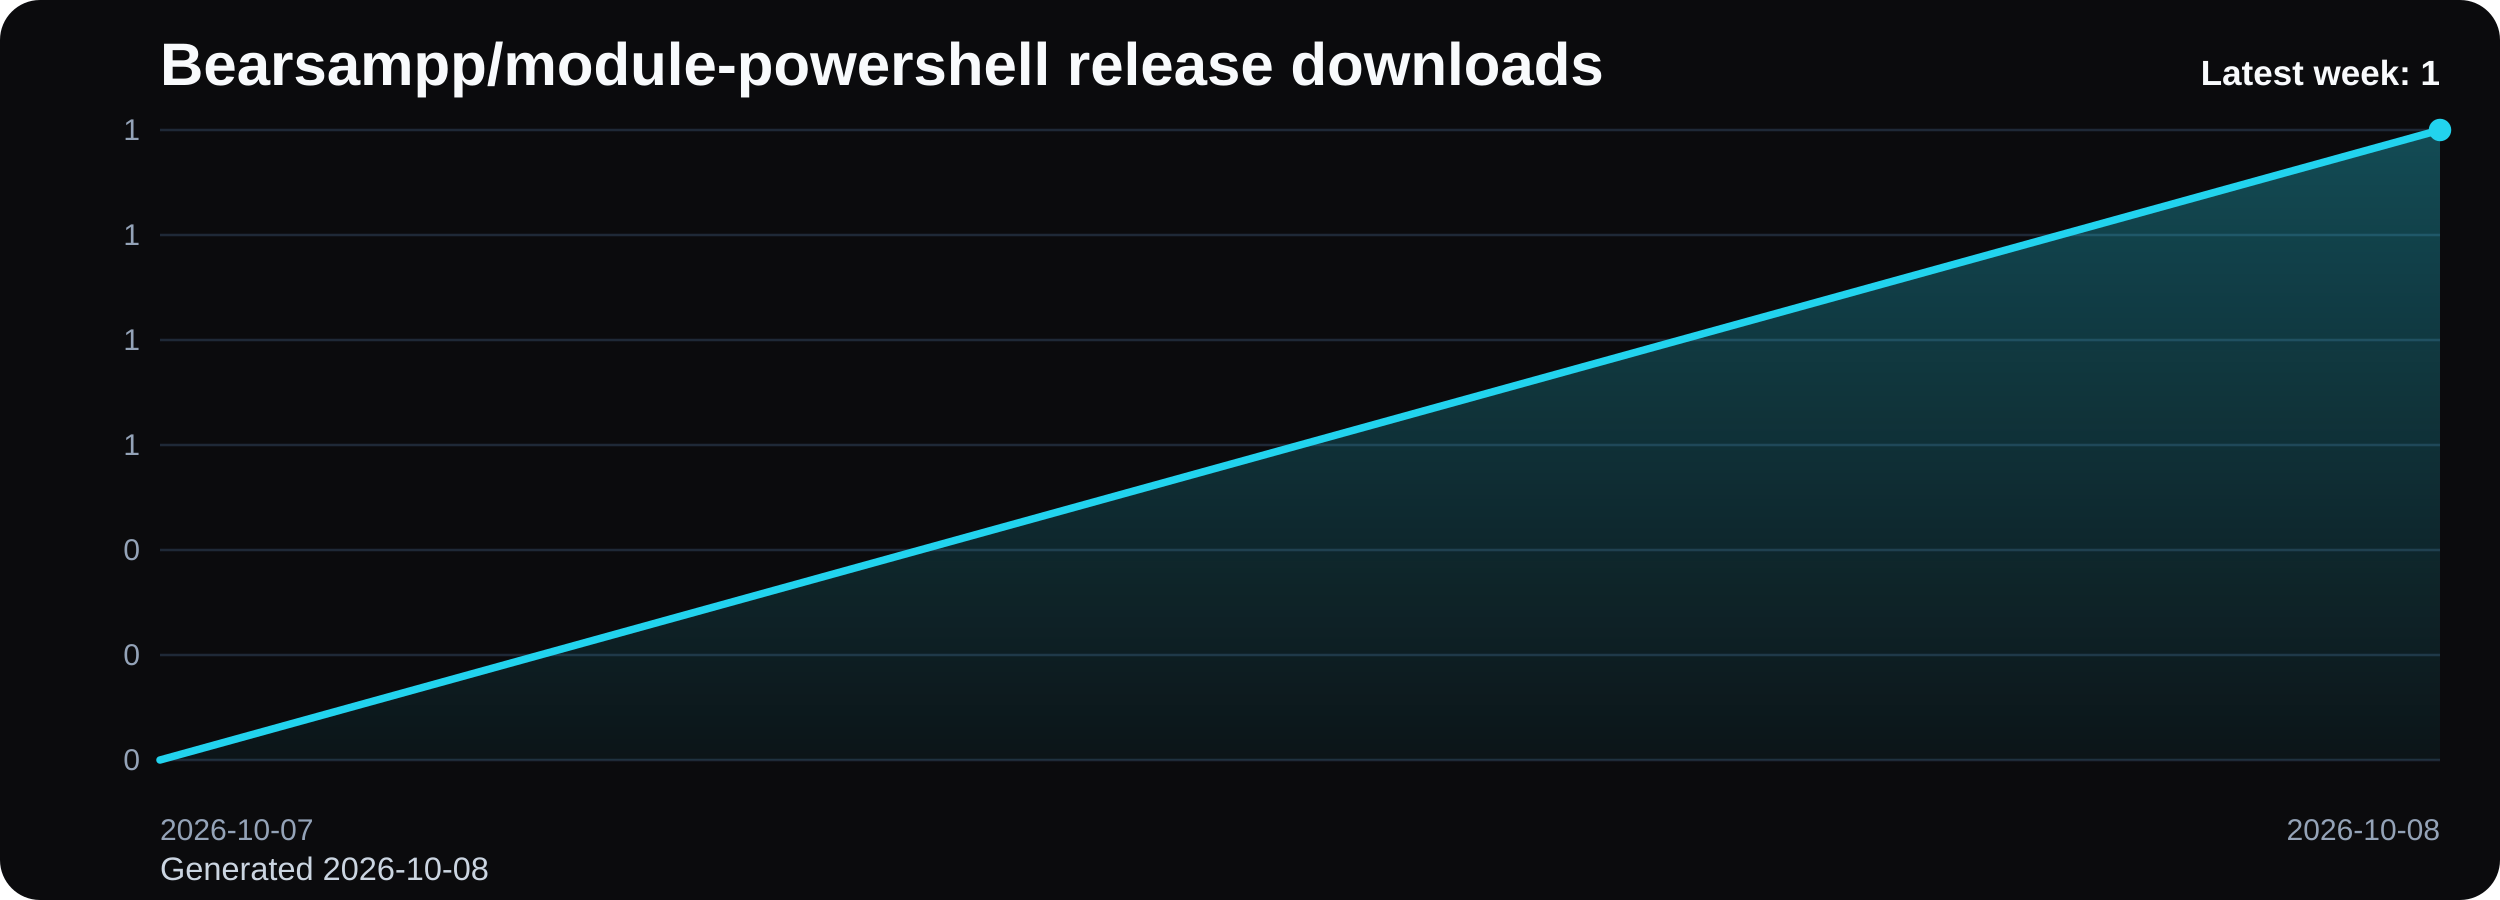
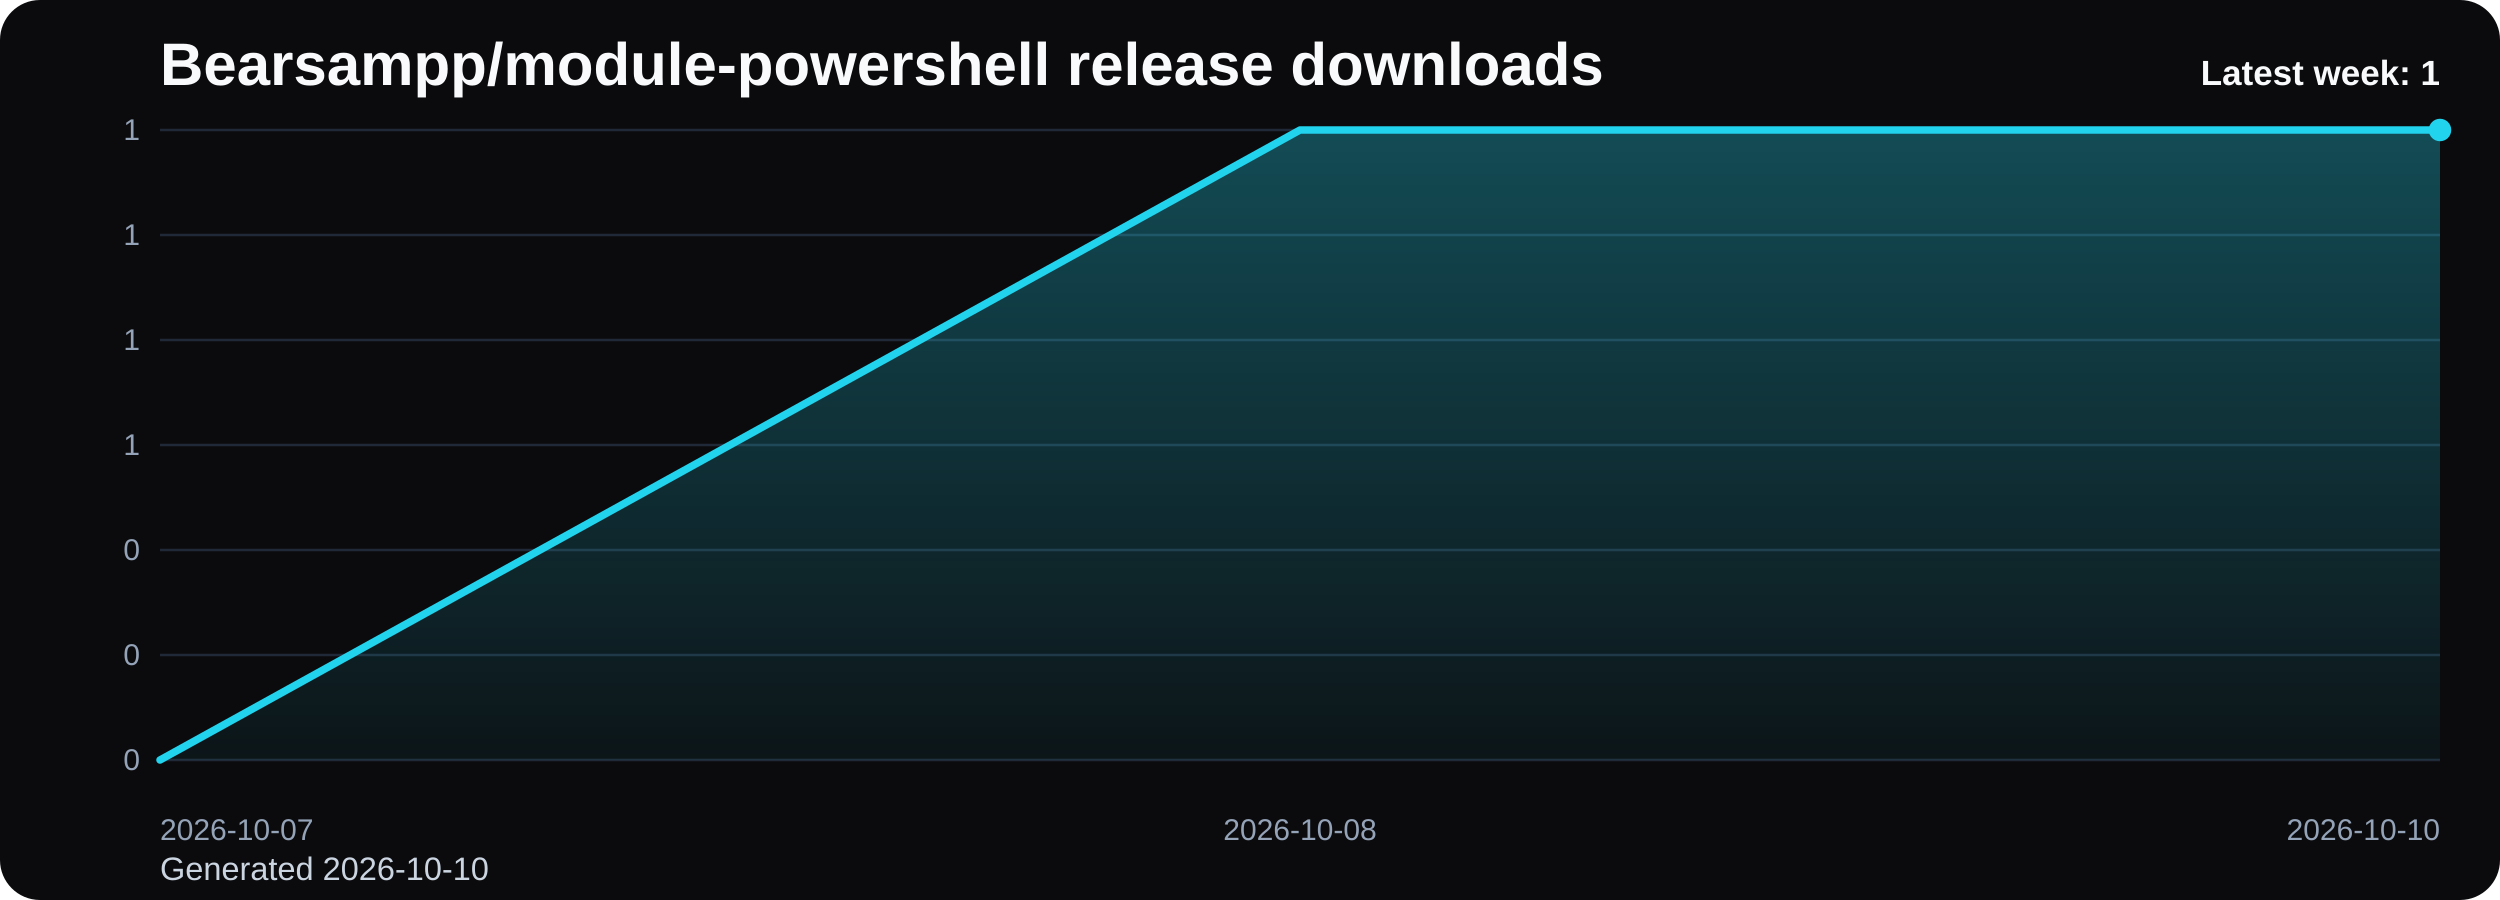
<svg xmlns="http://www.w3.org/2000/svg" viewBox="0 0 1000 360" role="img" aria-label="Bearsampp/module-powershell release downloads chart">
  <defs>
    <linearGradient id="fill-weekly-black" x1="0" y1="0" x2="0" y2="1">
      <stop offset="0%" stop-color="#22d3ee" stop-opacity="0.32" />
      <stop offset="100%" stop-color="#22d3ee" stop-opacity="0.05" />
    </linearGradient>
    <style>
      .bg { fill: #0b0b0d; }
      .title { font: 700 24px Arial, sans-serif; fill: #f8fafc; }
      .sub { font: 400 13px Arial, sans-serif; fill: #cbd5e1; }
      .grid { stroke: #1f2937; stroke-width: 1; }
      .axis { font: 400 12px Arial, sans-serif; fill: #94a3b8; }
      .line { fill: none; stroke: #22d3ee; stroke-width: 3; stroke-linecap: round; stroke-linejoin: round; }
      .dot { fill: #22d3ee; }
      .value { font: 600 11px Arial, sans-serif; fill: #cbd5e1; }
      .latest { font: 700 14px Arial, sans-serif; fill: #f8fafc; }
    </style>
  </defs>
  <rect class="bg" x="0" y="0" width="1000" height="360" rx="16" />
  <text class="title" x="64" y="34">Bearsampp/module-powershell release downloads</text>
-   <text class="sub" x="64" y="352">Generated 2026-10-08</text>
+   <text class="sub" x="64" y="352">Generated 2026-10-10</text>
  <line x1="64" y1="52.00" x2="976" y2="52.00" class="grid" />
  <text x="56" y="56.00" text-anchor="end" class="axis">1</text>
  <line x1="64" y1="94.00" x2="976" y2="94.00" class="grid" />
  <text x="56" y="98.00" text-anchor="end" class="axis">1</text>
  <line x1="64" y1="136.00" x2="976" y2="136.00" class="grid" />
  <text x="56" y="140.00" text-anchor="end" class="axis">1</text>
  <line x1="64" y1="178.00" x2="976" y2="178.00" class="grid" />
  <text x="56" y="182.00" text-anchor="end" class="axis">1</text>
  <line x1="64" y1="220.00" x2="976" y2="220.00" class="grid" />
  <text x="56" y="224.00" text-anchor="end" class="axis">0</text>
  <line x1="64" y1="262.00" x2="976" y2="262.00" class="grid" />
  <text x="56" y="266.00" text-anchor="end" class="axis">0</text>
  <line x1="64" y1="304.00" x2="976" y2="304.00" class="grid" />
  <text x="56" y="308.00" text-anchor="end" class="axis">0</text>
-   <path d="M 64.00 304 L 64.00 304.00 L 976.00 52.00 L 976.00 304 Z" fill="url(#fill-weekly-black)" />
-   <polyline class="line" points="64.00,304.00 976.00,52.00" />
+   <path d="M 64.00 304 L 64.00 304.00 L 520.00 52.00 L 976.00 52.00 L 976.00 304 Z" fill="url(#fill-weekly-black)" />
+   <polyline class="line" points="64.00,304.00 520.00,52.00 976.00,52.00" />
  <circle class="dot" cx="976.00" cy="52.00" r="4.5" />
  <text class="axis" x="64.00" y="336" text-anchor="start">2026-10-07</text>
-   <text class="axis" x="976.00" y="336" text-anchor="end">2026-10-08</text>
+   <text class="axis" x="520.00" y="336" text-anchor="middle">2026-10-08</text>
+   <text class="axis" x="976.00" y="336" text-anchor="end">2026-10-10</text>
  <text class="latest" x="976" y="34" text-anchor="end">Latest week: 1</text>
</svg>
